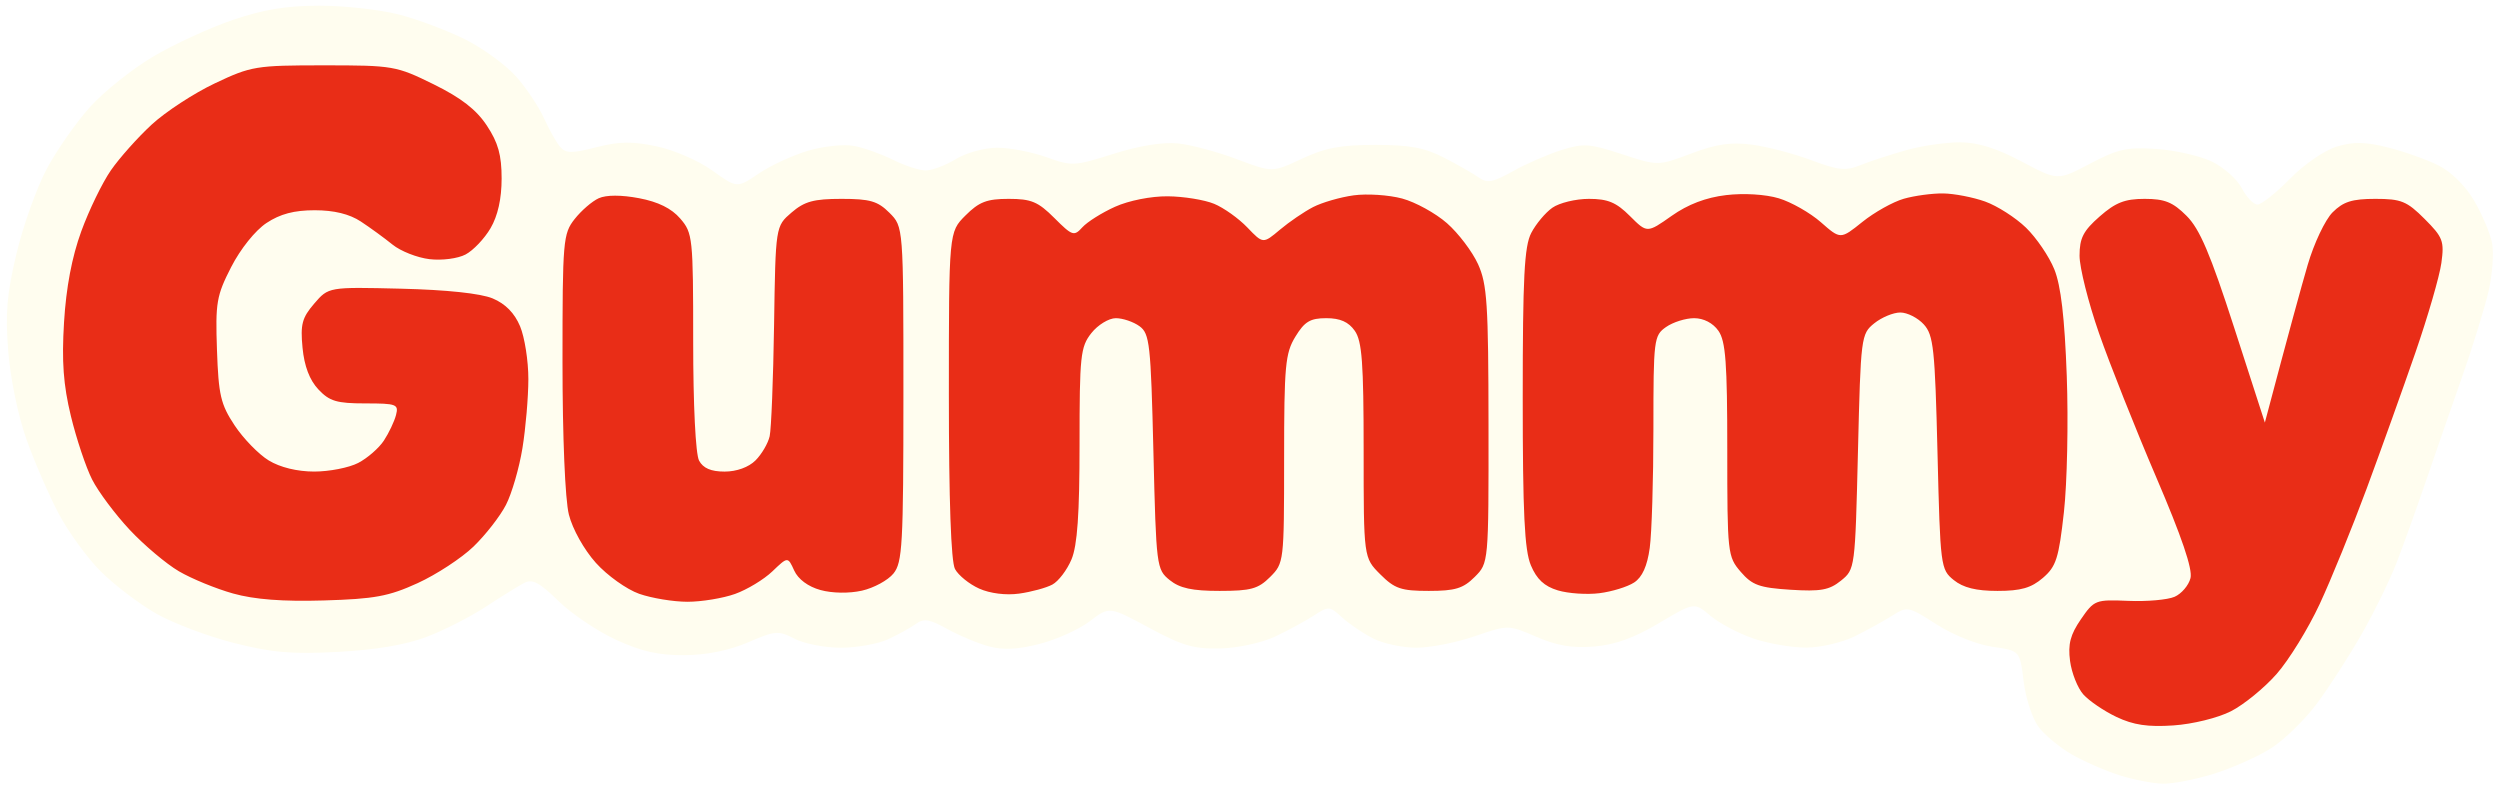
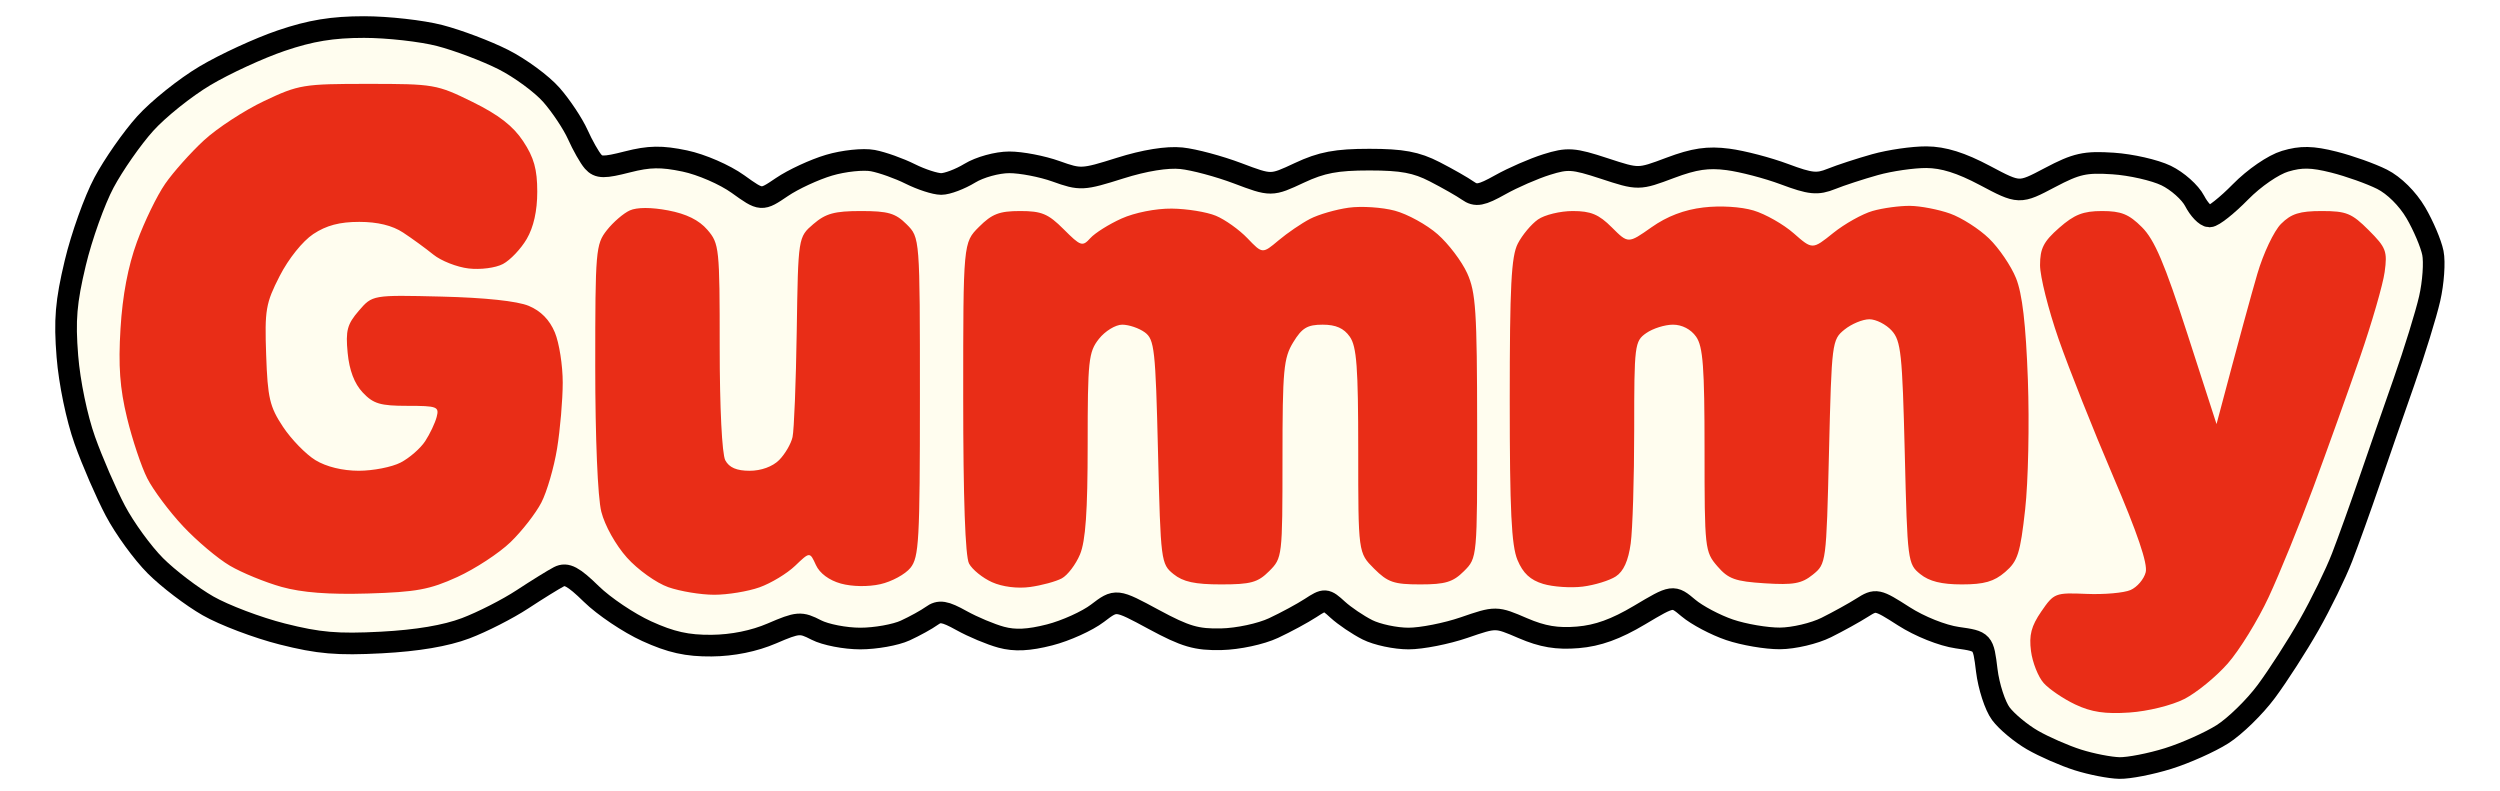
- <svg xmlns="http://www.w3.org/2000/svg" width="440" height="139" viewBox="0 0 440 139">
-   <path id="Shape" fill="#fffdef" fill-rule="evenodd" stroke="none" d="M 380.661 137.93 C 378.922 137.892 375.475 137.22 373 136.436 C 370.525 135.653 366.742 133.997 364.594 132.756 C 362.446 131.515 359.817 129.324 358.752 127.888 C 357.686 126.451 356.519 122.856 356.158 119.9 C 355.5 114.524 355.5 114.524 350.707 113.839 C 347.952 113.445 343.754 111.767 340.832 109.892 C 335.905 106.73 335.669 106.682 333.125 108.298 C 331.681 109.216 328.7 110.864 326.5 111.961 C 324.293 113.062 320.451 113.966 317.928 113.978 C 315.414 113.99 311.225 113.274 308.619 112.386 C 306.014 111.498 302.6 109.693 301.033 108.374 C 298.183 105.976 298.183 105.976 291.992 109.664 C 287.609 112.275 284.279 113.478 280.588 113.784 C 276.747 114.103 274.068 113.655 270.416 112.084 C 265.457 109.95 265.457 109.95 259.572 111.975 C 256.335 113.089 251.71 114 249.294 114 C 246.878 114 243.461 113.272 241.7 112.383 C 239.94 111.494 237.471 109.825 236.213 108.674 C 233.998 106.648 233.84 106.638 231.213 108.351 C 229.721 109.323 226.633 110.994 224.35 112.062 C 222.011 113.157 217.805 114.06 214.709 114.131 C 210.119 114.237 208.07 113.639 202.231 110.485 C 195.245 106.711 195.245 106.711 191.816 109.327 C 189.93 110.765 185.949 112.566 182.969 113.328 C 179.109 114.316 176.538 114.44 174.026 113.759 C 172.087 113.234 168.79 111.852 166.699 110.689 C 163.584 108.956 162.591 108.797 161.199 109.807 C 160.265 110.485 158.052 111.706 156.282 112.52 C 154.512 113.334 150.777 114 147.982 114 C 145.187 114 141.527 113.29 139.847 112.421 C 136.985 110.941 136.473 110.98 131.665 113.049 C 128.354 114.473 124.4 115.275 120.51 115.312 C 115.986 115.354 112.992 114.687 108.492 112.633 C 105.197 111.129 100.605 108.045 98.289 105.779 C 94.971 102.534 93.698 101.855 92.289 102.58 C 91.305 103.086 88.272 104.964 85.549 106.753 C 82.826 108.543 78.101 110.951 75.049 112.105 C 71.376 113.493 66.116 114.382 59.488 114.733 C 51.355 115.163 47.916 114.868 41.159 113.16 C 36.585 112.003 30.408 109.664 27.434 107.962 C 24.46 106.26 20.089 102.931 17.721 100.563 C 15.354 98.196 12.021 93.613 10.316 90.379 C 8.611 87.146 6.069 81.287 4.669 77.36 C 3.197 73.233 1.84 66.691 1.454 61.86 C 0.915 55.116 1.195 51.782 2.906 44.615 C 4.072 39.728 6.461 33.039 8.214 29.75 C 9.967 26.461 13.387 21.562 15.813 18.863 C 18.24 16.164 23.228 12.171 26.899 9.991 C 30.569 7.811 36.897 4.896 40.961 3.513 C 46.406 1.661 50.437 1 56.281 1 C 60.643 1 66.94 1.707 70.276 2.571 C 73.611 3.436 78.89 5.43 82.007 7.003 C 85.123 8.577 89.129 11.522 90.908 13.548 C 92.688 15.575 94.877 18.868 95.774 20.866 C 96.671 22.865 97.945 25.115 98.605 25.867 C 99.612 27.013 100.636 27.022 104.94 25.919 C 108.972 24.885 111.251 24.85 115.556 25.752 C 118.607 26.392 122.96 28.284 125.375 30.018 C 129.714 33.134 129.714 33.134 133.504 30.562 C 135.588 29.148 139.503 27.334 142.205 26.532 C 144.916 25.727 148.546 25.346 150.308 25.681 C 152.064 26.015 155.17 27.124 157.21 28.144 C 159.251 29.165 161.827 30 162.936 30 C 164.045 30 166.425 29.102 168.226 28.004 C 170.046 26.894 173.277 26.004 175.5 25.999 C 177.7 25.994 181.599 26.742 184.164 27.662 C 188.667 29.276 189.073 29.255 195.991 27.072 C 200.526 25.641 204.687 24.97 207.328 25.243 C 209.622 25.481 214.297 26.733 217.716 28.025 C 223.931 30.374 223.931 30.374 229.133 27.937 C 233.238 26.014 235.963 25.5 242.056 25.5 C 248.097 25.5 250.727 25.989 254.139 27.745 C 256.538 28.979 259.298 30.554 260.274 31.245 C 261.755 32.292 262.748 32.108 266.274 30.131 C 268.598 28.829 272.442 27.154 274.815 26.41 C 278.703 25.19 279.757 25.262 285.467 27.137 C 291.804 29.217 291.804 29.217 297.652 27.02 C 302.117 25.343 304.644 24.974 308.335 25.458 C 310.993 25.806 315.694 27.036 318.781 28.191 C 323.583 29.988 324.833 30.113 327.446 29.061 C 329.126 28.384 332.75 27.199 335.5 26.427 C 338.25 25.655 342.525 25.036 345 25.05 C 348.15 25.068 351.4 26.086 355.834 28.441 C 362.168 31.805 362.168 31.805 367.834 28.812 C 372.722 26.23 374.324 25.873 379.5 26.215 C 382.8 26.432 387.207 27.434 389.294 28.44 C 391.381 29.446 393.755 31.559 394.57 33.135 C 395.385 34.711 396.621 36 397.317 36 C 398.014 36 400.585 33.961 403.031 31.468 C 405.576 28.876 409.111 26.448 411.294 25.794 C 414.248 24.909 416.286 24.946 420.305 25.959 C 423.162 26.679 427.168 28.107 429.207 29.132 C 431.431 30.251 433.926 32.725 435.446 35.317 C 436.838 37.693 438.257 41.037 438.599 42.747 C 438.942 44.458 438.674 48.252 438.005 51.179 C 437.336 54.105 435.207 61 433.273 66.5 C 431.34 72 428.449 80.325 426.849 85 C 425.249 89.675 422.984 95.975 421.816 99 C 420.648 102.025 417.901 107.65 415.712 111.5 C 413.523 115.35 409.972 120.869 407.822 123.765 C 405.672 126.661 402.02 130.228 399.706 131.692 C 397.393 133.157 392.872 135.175 389.661 136.177 C 386.449 137.18 382.399 137.969 380.661 137.93 Z" />
-   <path id="path1" fill="#e92d17" fill-rule="evenodd" stroke="none" d="M 398.615 74.373 C 402.901 58.197 405.048 50.406 406.152 46.625 C 407.256 42.844 409.228 38.681 410.534 37.375 C 412.419 35.49 413.972 35 418.055 35 C 422.611 35 423.605 35.405 426.732 38.532 C 429.954 41.754 430.212 42.433 429.682 46.282 C 429.363 48.602 427.314 55.675 425.13 62 C 422.945 68.325 419.075 79.125 416.53 86 C 413.984 92.875 410.261 102.024 408.255 106.332 C 406.249 110.64 402.841 116.171 400.682 118.624 C 398.523 121.077 394.912 124.025 392.658 125.175 C 390.349 126.353 385.926 127.444 382.529 127.674 C 378.027 127.98 375.487 127.602 372.5 126.183 C 370.3 125.138 367.674 123.354 366.665 122.219 C 365.656 121.084 364.605 118.433 364.329 116.328 C 363.942 113.373 364.377 111.702 366.233 109 C 368.571 105.599 368.806 105.507 374.57 105.752 C 377.831 105.891 381.5 105.568 382.722 105.036 C 383.945 104.504 385.207 103.025 385.527 101.749 C 385.923 100.169 383.998 94.502 379.483 83.965 C 375.839 75.459 371.315 64.069 369.429 58.653 C 367.543 53.237 366 47.097 366 45.007 C 366 41.909 366.653 40.634 369.535 38.104 C 372.34 35.641 373.975 35 377.458 35 C 380.996 35 382.425 35.579 384.834 37.988 C 387.162 40.316 389.013 44.664 393.218 57.674 L 398.615 74.373 Z M 57.005 105.68 C 49.77 105.894 44.796 105.513 41.024 104.458 C 38.013 103.615 33.722 101.855 31.49 100.547 C 29.258 99.239 25.351 95.944 22.808 93.226 C 20.266 90.508 17.297 86.533 16.211 84.392 C 15.125 82.251 13.443 77.22 12.473 73.211 C 11.147 67.728 10.849 63.641 11.27 56.711 C 11.642 50.582 12.657 45.229 14.304 40.714 C 15.665 36.982 18.012 32.147 19.521 29.97 C 21.03 27.792 24.262 24.17 26.703 21.92 C 29.144 19.67 34.147 16.405 37.82 14.665 C 44.213 11.636 45.038 11.5 57.021 11.5 C 69.19 11.5 69.732 11.594 76.311 14.833 C 81.154 17.217 83.822 19.284 85.683 22.098 C 87.679 25.114 88.286 27.288 88.286 31.428 C 88.286 34.969 87.616 37.973 86.338 40.161 C 85.267 41.995 83.29 44.077 81.945 44.787 C 80.576 45.51 77.778 45.873 75.587 45.612 C 73.434 45.356 70.509 44.204 69.087 43.051 C 67.664 41.899 65.15 40.067 63.5 38.982 C 61.504 37.668 58.793 37.006 55.398 37.004 C 51.774 37.001 49.311 37.652 46.898 39.251 C 44.928 40.556 42.317 43.814 40.686 47.001 C 38.108 52.038 37.898 53.263 38.186 61.576 C 38.462 69.545 38.841 71.167 41.29 74.865 C 42.825 77.182 45.525 79.959 47.29 81.035 C 49.296 82.258 52.301 82.994 55.3 82.996 C 57.939 82.998 61.423 82.316 63.04 81.479 C 64.658 80.643 66.696 78.867 67.57 77.534 C 68.444 76.2 69.401 74.184 69.696 73.054 C 70.193 71.152 69.793 71 64.291 71 C 59.266 71 57.991 70.619 56.031 68.533 C 54.487 66.889 53.557 64.446 53.247 61.216 C 52.85 57.088 53.156 55.93 55.304 53.433 C 57.828 50.5 57.828 50.5 70.588 50.809 C 78.615 51.004 84.596 51.64 86.71 52.523 C 88.949 53.459 90.561 55.099 91.536 57.432 C 92.341 59.359 92.997 63.538 92.992 66.718 C 92.988 69.898 92.52 75.367 91.951 78.871 C 91.383 82.375 90.074 86.875 89.043 88.871 C 88.013 90.867 85.444 94.164 83.335 96.198 C 81.226 98.231 76.802 101.127 73.505 102.633 C 68.416 104.957 65.924 105.417 57.005 105.68 Z M 121 105.912 C 118.525 105.912 114.7 105.281 112.5 104.51 C 110.3 103.738 106.867 101.286 104.871 99.061 C 102.79 96.741 100.763 93.115 100.121 90.564 C 99.459 87.936 99 76.934 99 63.692 C 99 42.297 99.098 41.145 101.139 38.55 C 102.316 37.054 104.229 35.405 105.389 34.885 C 106.714 34.291 109.353 34.291 112.477 34.883 C 115.846 35.522 118.188 36.68 119.727 38.469 C 121.919 41.017 122 41.792 122 60.122 C 122 71.313 122.426 79.927 123.035 81.066 C 123.753 82.407 125.133 83 127.535 83 C 129.652 83 131.768 82.232 132.975 81.025 C 134.061 79.939 135.18 78.027 135.461 76.775 C 135.743 75.524 136.092 66.698 136.237 57.161 C 136.5 39.822 136.5 39.822 139.306 37.411 C 141.595 35.444 143.214 35 148.101 35 C 153.127 35 154.486 35.395 156.545 37.455 C 159 39.909 159 39.909 159 69.344 C 159 95.887 158.828 98.991 157.25 100.939 C 156.288 102.127 153.79 103.484 151.701 103.955 C 149.449 104.463 146.476 104.418 144.402 103.845 C 142.228 103.245 140.477 101.946 139.78 100.416 C 138.658 97.954 138.658 97.954 135.942 100.556 C 134.448 101.987 131.487 103.778 129.363 104.535 C 127.238 105.293 123.475 105.912 121 105.912 Z M 179.375 104.475 C 177.041 104.8 174.239 104.448 172.329 103.589 C 170.585 102.804 168.672 101.256 168.079 100.147 C 167.379 98.84 167 88.065 167 69.489 C 167 40.846 167 40.846 169.923 37.923 C 172.321 35.526 173.687 35 177.523 35 C 181.499 35 182.704 35.504 185.566 38.366 C 188.724 41.524 189.029 41.625 190.496 40.005 C 191.356 39.054 193.946 37.427 196.253 36.389 C 198.675 35.297 202.593 34.521 205.531 34.549 C 208.328 34.576 212 35.172 213.691 35.872 C 215.382 36.572 218.011 38.446 219.533 40.035 C 222.301 42.924 222.301 42.924 225.271 40.426 C 226.904 39.052 229.528 37.261 231.103 36.447 C 232.677 35.633 235.89 34.703 238.243 34.38 C 240.596 34.058 244.434 34.309 246.773 34.939 C 249.113 35.569 252.666 37.524 254.67 39.284 C 256.674 41.043 259.133 44.287 260.135 46.491 C 261.734 50.012 261.959 53.46 261.978 74.795 C 262 99.091 262 99.091 259.545 101.545 C 257.521 103.569 256.105 104 251.469 104 C 246.588 104 245.461 103.614 242.923 101.077 C 240 98.154 240 98.154 240 79.299 C 240 63.853 239.719 60.043 238.443 58.223 C 237.345 56.654 235.868 56 233.429 56 C 230.6 56 229.61 56.592 227.989 59.25 C 226.205 62.177 226.007 64.321 226.004 80.795 C 226 98.885 225.972 99.119 223.545 101.545 C 221.448 103.643 220.155 104 214.656 104 C 209.814 104 207.637 103.527 205.861 102.091 C 203.55 100.221 203.489 99.744 203 79.507 C 202.541 60.519 202.342 58.718 200.559 57.417 C 199.491 56.638 197.611 56 196.381 56 C 195.151 56 193.212 57.186 192.073 58.635 C 190.162 61.064 190 62.587 190 78.167 C 190 90.475 189.616 95.984 188.585 98.452 C 187.806 100.315 186.288 102.311 185.21 102.888 C 184.132 103.464 181.507 104.179 179.375 104.475 Z M 281.5 104.403 C 279.3 104.68 276.006 104.457 274.179 103.907 C 271.797 103.189 270.455 101.94 269.429 99.485 C 268.314 96.816 268 90.331 268 69.982 C 268 48.799 268.281 43.358 269.494 41.011 C 270.316 39.422 271.991 37.419 273.217 36.561 C 274.442 35.702 277.335 35 279.646 35 C 282.986 35 284.465 35.619 286.866 38.02 C 289.886 41.039 289.886 41.039 294.195 38.002 C 297.091 35.96 300.24 34.759 303.798 34.338 C 306.909 33.969 310.728 34.201 313.062 34.9 C 315.246 35.555 318.586 37.453 320.483 39.119 C 323.933 42.148 323.933 42.148 327.778 39.058 C 329.892 37.359 333.167 35.526 335.055 34.984 C 336.942 34.443 340.065 34.02 341.993 34.044 C 343.922 34.068 347.244 34.709 349.375 35.469 C 351.507 36.229 354.747 38.301 356.576 40.074 C 358.405 41.847 360.648 45.143 361.559 47.399 C 362.722 50.277 363.376 55.878 363.751 66.179 C 364.045 74.252 363.819 85.034 363.249 90.139 C 362.34 98.284 361.887 99.7 359.551 101.71 C 357.496 103.478 355.672 104 351.555 104 C 347.798 104 345.524 103.436 343.861 102.091 C 341.551 100.224 341.489 99.735 341 79.694 C 340.553 61.366 340.299 58.984 338.595 57.103 C 337.547 55.946 335.685 55 334.456 55 C 333.227 55 331.159 55.86 329.861 56.91 C 327.55 58.78 327.489 59.258 327 79.501 C 326.503 100.053 326.484 100.195 324.014 102.193 C 321.952 103.86 320.437 104.133 315.129 103.795 C 309.655 103.447 308.389 102.991 306.365 100.638 C 304.06 97.959 304 97.41 304 79.167 C 304 63.841 303.718 60.042 302.443 58.223 C 301.483 56.852 299.844 56 298.166 56 C 296.669 56 294.445 56.701 293.223 57.557 C 291.08 59.057 291 59.703 291 75.417 C 291 84.384 290.709 93.841 290.354 96.433 C 289.915 99.639 289.036 101.585 287.604 102.522 C 286.447 103.279 283.7 104.126 281.5 104.403 Z" />
+ <svg xmlns="http://www.w3.org/2000/svg" width="462" height="146" viewBox="0 0 462 146">
+   <path id="Shape" fill="#fffdef" fill-rule="evenodd" stroke="#000000" stroke-width="4" d="M 391.661 141.93 C 389.922 141.892 386.475 141.22 384 140.436 C 381.525 139.653 377.742 137.997 375.594 136.756 C 373.446 135.515 370.817 133.324 369.752 131.888 C 368.686 130.451 367.519 126.856 367.158 123.9 C 366.5 118.524 366.5 118.524 361.707 117.839 C 358.952 117.445 354.754 115.767 351.832 113.892 C 346.905 110.73 346.669 110.682 344.125 112.298 C 342.681 113.216 339.7 114.864 337.5 115.961 C 335.293 117.062 331.451 117.966 328.928 117.978 C 326.414 117.99 322.225 117.274 319.619 116.386 C 317.014 115.498 313.6 113.693 312.033 112.374 C 309.183 109.976 309.183 109.976 302.992 113.664 C 298.609 116.275 295.279 117.478 291.588 117.784 C 287.747 118.103 285.068 117.655 281.416 116.084 C 276.457 113.95 276.457 113.95 270.572 115.975 C 267.335 117.089 262.71 118 260.294 118 C 257.878 118 254.461 117.272 252.7 116.383 C 250.94 115.494 248.471 113.825 247.213 112.674 C 244.998 110.648 244.84 110.638 242.213 112.351 C 240.721 113.323 237.633 114.994 235.35 116.062 C 233.011 117.157 228.805 118.06 225.709 118.131 C 221.119 118.237 219.07 117.639 213.231 114.485 C 206.245 110.711 206.245 110.711 202.816 113.327 C 200.93 114.765 196.949 116.566 193.969 117.328 C 190.109 118.316 187.538 118.44 185.026 117.759 C 183.087 117.234 179.79 115.852 177.699 114.689 C 174.584 112.956 173.591 112.797 172.199 113.807 C 171.265 114.485 169.052 115.706 167.282 116.52 C 165.512 117.334 161.777 118 158.982 118 C 156.187 118 152.527 117.29 150.847 116.421 C 147.985 114.941 147.473 114.98 142.665 117.049 C 139.354 118.473 135.4 119.275 131.51 119.312 C 126.986 119.354 123.992 118.687 119.492 116.633 C 116.197 115.129 111.605 112.045 109.289 109.779 C 105.971 106.534 104.698 105.855 103.289 106.58 C 102.305 107.086 99.272 108.964 96.549 110.753 C 93.826 112.543 89.101 114.951 86.049 116.105 C 82.376 117.493 77.116 118.382 70.488 118.733 C 62.355 119.163 58.916 118.868 52.159 117.16 C 47.585 116.003 41.408 113.664 38.434 111.962 C 35.46 110.26 31.089 106.931 28.721 104.563 C 26.354 102.196 23.021 97.613 21.316 94.379 C 19.611 91.146 17.069 85.287 15.669 81.36 C 14.197 77.233 12.84 70.691 12.454 65.86 C 11.915 59.116 12.195 55.782 13.906 48.615 C 15.072 43.728 17.461 37.039 19.214 33.75 C 20.967 30.461 24.387 25.562 26.813 22.863 C 29.24 20.164 34.228 16.171 37.899 13.991 C 41.569 11.811 47.897 8.896 51.961 7.513 C 57.406 5.661 61.437 5 67.281 5 C 71.643 5 77.94 5.707 81.276 6.571 C 84.611 7.436 89.89 9.43 93.007 11.003 C 96.123 12.577 100.129 15.522 101.908 17.548 C 103.688 19.575 105.877 22.868 106.774 24.866 C 107.671 26.865 108.945 29.115 109.605 29.867 C 110.612 31.013 111.636 31.022 115.94 29.919 C 119.972 28.885 122.251 28.85 126.556 29.752 C 129.607 30.392 133.96 32.284 136.375 34.018 C 140.714 37.134 140.714 37.134 144.504 34.562 C 146.588 33.148 150.503 31.334 153.205 30.532 C 155.916 29.727 159.546 29.346 161.308 29.681 C 163.064 30.015 166.17 31.124 168.21 32.144 C 170.251 33.165 172.827 34 173.936 34 C 175.045 34 177.425 33.102 179.226 32.004 C 181.046 30.894 184.277 30.004 186.5 29.999 C 188.7 29.994 192.599 30.742 195.164 31.662 C 199.667 33.276 200.073 33.255 206.991 31.072 C 211.526 29.641 215.687 28.97 218.328 29.243 C 220.622 29.481 225.297 30.733 228.716 32.025 C 234.931 34.374 234.931 34.374 240.133 31.937 C 244.238 30.014 246.963 29.5 253.056 29.5 C 259.097 29.5 261.727 29.989 265.139 31.745 C 267.538 32.979 270.298 34.554 271.274 35.245 C 272.755 36.292 273.748 36.108 277.274 34.131 C 279.598 32.829 283.442 31.154 285.815 30.41 C 289.703 29.19 290.757 29.262 296.467 31.137 C 302.804 33.217 302.804 33.217 308.652 31.02 C 313.117 29.343 315.644 28.974 319.335 29.458 C 321.993 29.806 326.694 31.036 329.781 32.191 C 334.583 33.988 335.833 34.113 338.446 33.061 C 340.126 32.384 343.75 31.199 346.5 30.427 C 349.25 29.655 353.525 29.036 356 29.05 C 359.15 29.068 362.4 30.086 366.834 32.441 C 373.168 35.805 373.168 35.805 378.834 32.812 C 383.722 30.23 385.324 29.873 390.5 30.215 C 393.8 30.432 398.207 31.434 400.294 32.44 C 402.381 33.446 404.755 35.559 405.57 37.135 C 406.385 38.711 407.621 40 408.317 40 C 409.014 40 411.585 37.961 414.031 35.468 C 416.576 32.876 420.111 30.448 422.294 29.794 C 425.248 28.909 427.286 28.946 431.305 29.959 C 434.162 30.679 438.168 32.107 440.207 33.132 C 442.431 34.251 444.926 36.725 446.446 39.317 C 447.838 41.693 449.257 45.037 449.599 46.747 C 449.942 48.458 449.674 52.252 449.005 55.179 C 448.336 58.105 446.207 65 444.273 70.5 C 442.34 76 439.449 84.325 437.849 89 C 436.249 93.675 433.984 99.975 432.816 103 C 431.648 106.025 428.901 111.65 426.712 115.5 C 424.523 119.35 420.972 124.869 418.822 127.765 C 416.672 130.661 413.02 134.228 410.706 135.692 C 408.393 137.157 403.872 139.175 400.661 140.177 C 397.449 141.18 393.399 141.969 391.661 141.93 Z" />
+   <path id="path1" fill="#e92d17" fill-rule="evenodd" stroke="none" d="M 409.615 78.373 C 413.901 62.197 416.048 54.406 417.152 50.625 C 418.256 46.844 420.228 42.681 421.534 41.375 C 423.419 39.49 424.972 39 429.055 39 C 433.611 39 434.605 39.405 437.732 42.532 C 440.954 45.754 441.212 46.433 440.682 50.282 C 440.363 52.602 438.314 59.675 436.13 66 C 433.945 72.325 430.075 83.125 427.53 90 C 424.984 96.875 421.261 106.024 419.255 110.332 C 417.249 114.64 413.841 120.171 411.682 122.624 C 409.523 125.077 405.912 128.025 403.658 129.175 C 401.349 130.353 396.926 131.444 393.529 131.674 C 389.027 131.98 386.487 131.602 383.5 130.183 C 381.3 129.138 378.674 127.354 377.665 126.219 C 376.656 125.084 375.605 122.433 375.329 120.328 C 374.942 117.373 375.377 115.702 377.233 113 C 379.571 109.599 379.806 109.507 385.57 109.752 C 388.831 109.891 392.5 109.568 393.722 109.036 C 394.945 108.504 396.207 107.025 396.527 105.749 C 396.923 104.169 394.998 98.502 390.483 87.965 C 386.839 79.459 382.315 68.069 380.429 62.653 C 378.543 57.237 377 51.097 377 49.007 C 377 45.909 377.653 44.634 380.535 42.104 C 383.34 39.641 384.975 39 388.458 39 C 391.996 39 393.425 39.579 395.834 41.988 C 398.162 44.316 400.013 48.664 404.218 61.674 L 409.615 78.373 Z M 68.005 109.68 C 60.77 109.894 55.796 109.513 52.024 108.458 C 49.013 107.615 44.722 105.855 42.49 104.547 C 40.258 103.239 36.351 99.944 33.808 97.226 C 31.266 94.508 28.297 90.533 27.211 88.392 C 26.125 86.251 24.443 81.22 23.473 77.211 C 22.147 71.728 21.849 67.641 22.27 60.711 C 22.642 54.582 23.657 49.229 25.304 44.714 C 26.665 40.982 29.012 36.147 30.521 33.97 C 32.03 31.792 35.262 28.17 37.703 25.92 C 40.144 23.67 45.147 20.405 48.82 18.665 C 55.213 15.636 56.038 15.5 68.021 15.5 C 80.19 15.5 80.732 15.594 87.311 18.833 C 92.154 21.217 94.822 23.284 96.683 26.098 C 98.679 29.114 99.286 31.288 99.286 35.428 C 99.286 38.969 98.616 41.973 97.338 44.161 C 96.267 45.995 94.29 48.077 92.945 48.787 C 91.576 49.51 88.778 49.873 86.587 49.612 C 84.434 49.356 81.509 48.204 80.087 47.051 C 78.664 45.899 76.15 44.067 74.5 42.982 C 72.504 41.668 69.793 41.006 66.398 41.004 C 62.774 41.001 60.311 41.652 57.898 43.251 C 55.928 44.556 53.317 47.814 51.686 51.001 C 49.108 56.038 48.898 57.263 49.186 65.576 C 49.462 73.545 49.841 75.167 52.29 78.865 C 53.825 81.182 56.525 83.959 58.29 85.035 C 60.296 86.258 63.301 86.994 66.3 86.996 C 68.939 86.998 72.423 86.316 74.04 85.479 C 75.658 84.643 77.696 82.867 78.57 81.534 C 79.444 80.2 80.401 78.184 80.696 77.054 C 81.193 75.152 80.793 75 75.291 75 C 70.266 75 68.991 74.619 67.031 72.533 C 65.487 70.889 64.557 68.446 64.247 65.216 C 63.85 61.088 64.156 59.93 66.304 57.433 C 68.828 54.5 68.828 54.5 81.588 54.809 C 89.615 55.004 95.596 55.64 97.71 56.523 C 99.949 57.459 101.561 59.099 102.536 61.432 C 103.341 63.359 103.997 67.538 103.992 70.718 C 103.988 73.898 103.52 79.367 102.951 82.871 C 102.383 86.375 101.074 90.875 100.043 92.871 C 99.013 94.867 96.444 98.164 94.335 100.198 C 92.226 102.231 87.802 105.127 84.505 106.633 C 79.416 108.957 76.924 109.417 68.005 109.68 Z M 132 109.912 C 129.525 109.912 125.7 109.281 123.5 108.51 C 121.3 107.738 117.867 105.286 115.871 103.061 C 113.79 100.741 111.763 97.115 111.121 94.564 C 110.459 91.936 110 80.934 110 67.692 C 110 46.297 110.098 45.145 112.139 42.55 C 113.316 41.054 115.229 39.405 116.389 38.885 C 117.714 38.291 120.353 38.291 123.477 38.883 C 126.846 39.522 129.188 40.68 130.727 42.469 C 132.919 45.017 133 45.792 133 64.122 C 133 75.313 133.426 83.927 134.035 85.066 C 134.753 86.407 136.133 87 138.535 87 C 140.652 87 142.768 86.232 143.975 85.025 C 145.061 83.939 146.18 82.027 146.461 80.775 C 146.743 79.524 147.092 70.698 147.237 61.161 C 147.5 43.822 147.5 43.822 150.306 41.411 C 152.595 39.444 154.214 39 159.101 39 C 164.127 39 165.486 39.395 167.545 41.455 C 170 43.909 170 43.909 170 73.344 C 170 99.887 169.828 102.991 168.25 104.939 C 167.288 106.127 164.79 107.484 162.701 107.955 C 160.449 108.463 157.476 108.418 155.402 107.845 C 153.228 107.245 151.477 105.946 150.78 104.416 C 149.658 101.954 149.658 101.954 146.942 104.556 C 145.448 105.987 142.487 107.778 140.363 108.535 C 138.238 109.293 134.475 109.912 132 109.912 Z M 190.375 108.475 C 188.041 108.8 185.239 108.448 183.329 107.589 C 181.585 106.804 179.672 105.256 179.079 104.147 C 178.379 102.84 178 92.065 178 73.489 C 178 44.846 178 44.846 180.923 41.923 C 183.321 39.526 184.687 39 188.523 39 C 192.499 39 193.704 39.504 196.566 42.366 C 199.724 45.524 200.029 45.625 201.496 44.005 C 202.356 43.054 204.946 41.427 207.253 40.389 C 209.675 39.297 213.593 38.521 216.531 38.549 C 219.328 38.576 223 39.172 224.691 39.872 C 226.382 40.572 229.011 42.446 230.533 44.035 C 233.301 46.924 233.301 46.924 236.271 44.426 C 237.904 43.052 240.528 41.261 242.103 40.447 C 243.677 39.633 246.89 38.703 249.243 38.38 C 251.596 38.058 255.434 38.309 257.773 38.939 C 260.113 39.569 263.666 41.524 265.67 43.284 C 267.674 45.043 270.133 48.287 271.135 50.491 C 272.734 54.012 272.959 57.46 272.978 78.795 C 273 103.091 273 103.091 270.545 105.545 C 268.521 107.569 267.105 108 262.469 108 C 257.588 108 256.461 107.614 253.923 105.077 C 251 102.154 251 102.154 251 83.299 C 251 67.853 250.719 64.043 249.443 62.223 C 248.345 60.654 246.868 60 244.429 60 C 241.6 60 240.61 60.592 238.989 63.25 C 237.205 66.177 237.007 68.321 237.004 84.795 C 237 102.885 236.972 103.119 234.545 105.545 C 232.448 107.643 231.155 108 225.656 108 C 220.814 108 218.637 107.527 216.861 106.091 C 214.55 104.221 214.489 103.744 214 83.507 C 213.541 64.519 213.342 62.718 211.559 61.417 C 210.491 60.638 208.611 60 207.381 60 C 206.151 60 204.212 61.186 203.073 62.635 C 201.162 65.064 201 66.587 201 82.167 C 201 94.475 200.616 99.984 199.585 102.452 C 198.806 104.315 197.288 106.311 196.21 106.888 C 195.132 107.464 192.507 108.179 190.375 108.475 Z M 292.5 108.403 C 290.3 108.68 287.006 108.457 285.179 107.907 C 282.797 107.189 281.455 105.94 280.429 103.485 C 279.314 100.816 279 94.331 279 73.982 C 279 52.799 279.281 47.358 280.494 45.011 C 281.316 43.422 282.991 41.419 284.217 40.561 C 285.442 39.702 288.335 39 290.646 39 C 293.986 39 295.465 39.619 297.866 42.02 C 300.886 45.039 300.886 45.039 305.195 42.002 C 308.091 39.96 311.24 38.759 314.798 38.338 C 317.909 37.969 321.728 38.201 324.062 38.9 C 326.246 39.555 329.586 41.453 331.483 43.119 C 334.933 46.148 334.933 46.148 338.778 43.058 C 340.892 41.359 344.167 39.526 346.055 38.984 C 347.942 38.443 351.065 38.02 352.993 38.044 C 354.922 38.068 358.244 38.709 360.375 39.469 C 362.507 40.229 365.747 42.301 367.576 44.074 C 369.405 45.847 371.648 49.143 372.559 51.399 C 373.722 54.277 374.376 59.878 374.751 70.179 C 375.045 78.252 374.819 89.034 374.249 94.139 C 373.34 102.284 372.887 103.7 370.551 105.71 C 368.496 107.478 366.672 108 362.555 108 C 358.798 108 356.524 107.436 354.861 106.091 C 352.551 104.224 352.489 103.735 352 83.694 C 351.553 65.366 351.299 62.984 349.595 61.103 C 348.547 59.946 346.685 59 345.456 59 C 344.227 59 342.159 59.86 340.861 60.91 C 338.55 62.78 338.489 63.258 338 83.501 C 337.503 104.053 337.484 104.195 335.014 106.193 C 332.952 107.86 331.437 108.133 326.129 107.795 C 320.655 107.447 319.389 106.991 317.365 104.638 C 315.06 101.959 315 101.41 315 83.167 C 315 67.841 314.718 64.042 313.443 62.223 C 312.483 60.852 310.844 60 309.166 60 C 307.669 60 305.445 60.701 304.223 61.557 C 302.08 63.057 302 63.703 302 79.417 C 302 88.384 301.709 97.841 301.354 100.433 C 300.915 103.639 300.036 105.585 298.604 106.522 C 297.447 107.279 294.7 108.126 292.5 108.403 Z" />
</svg>
